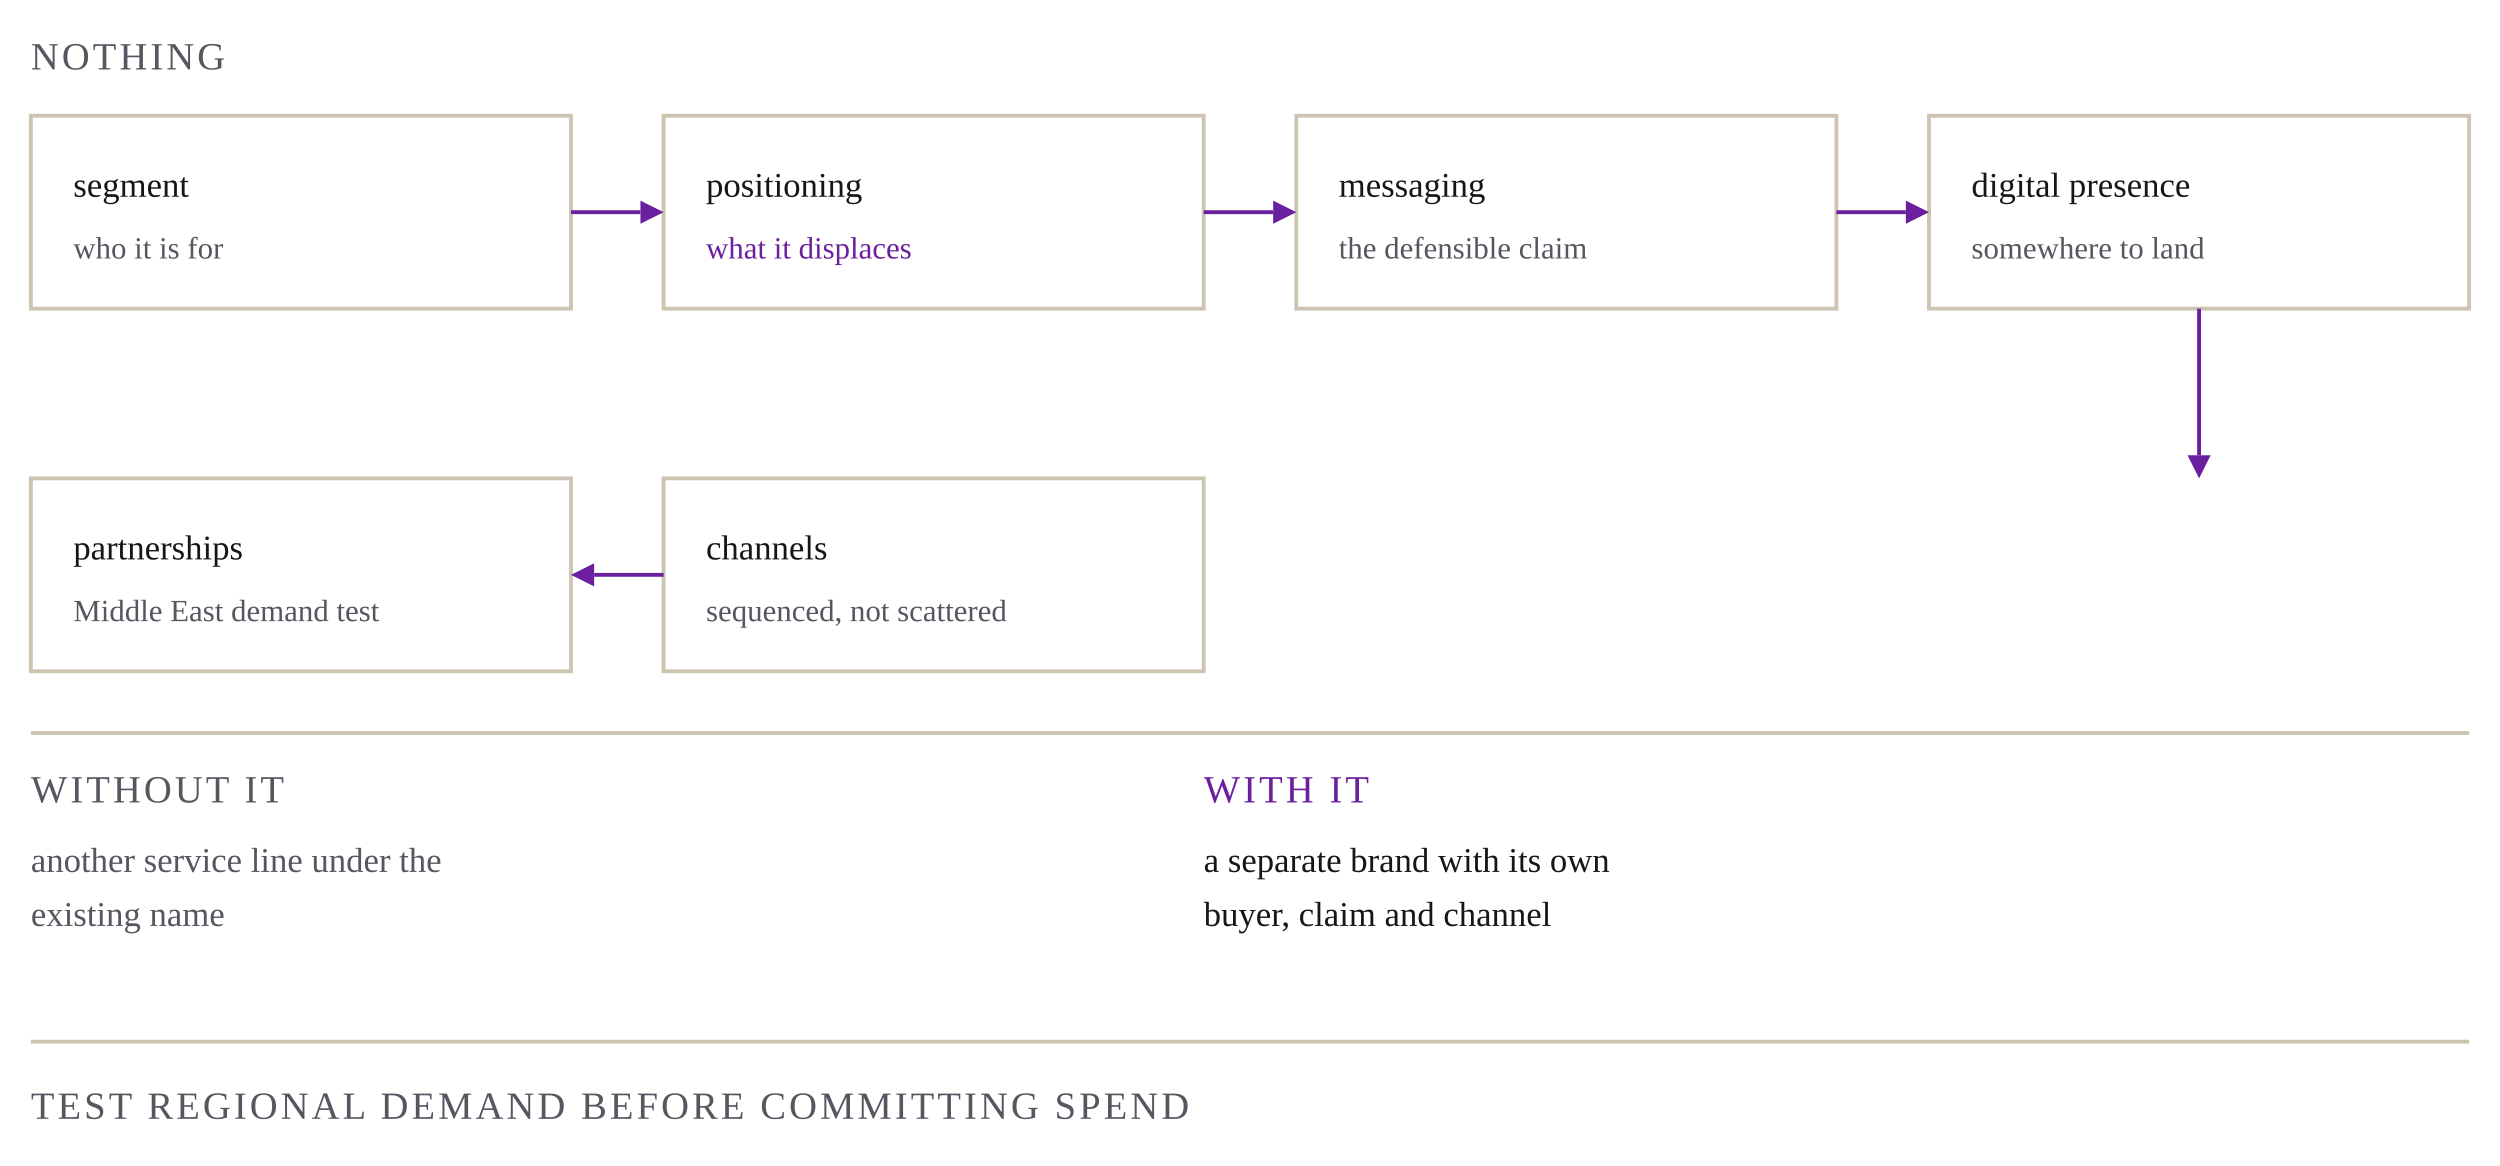
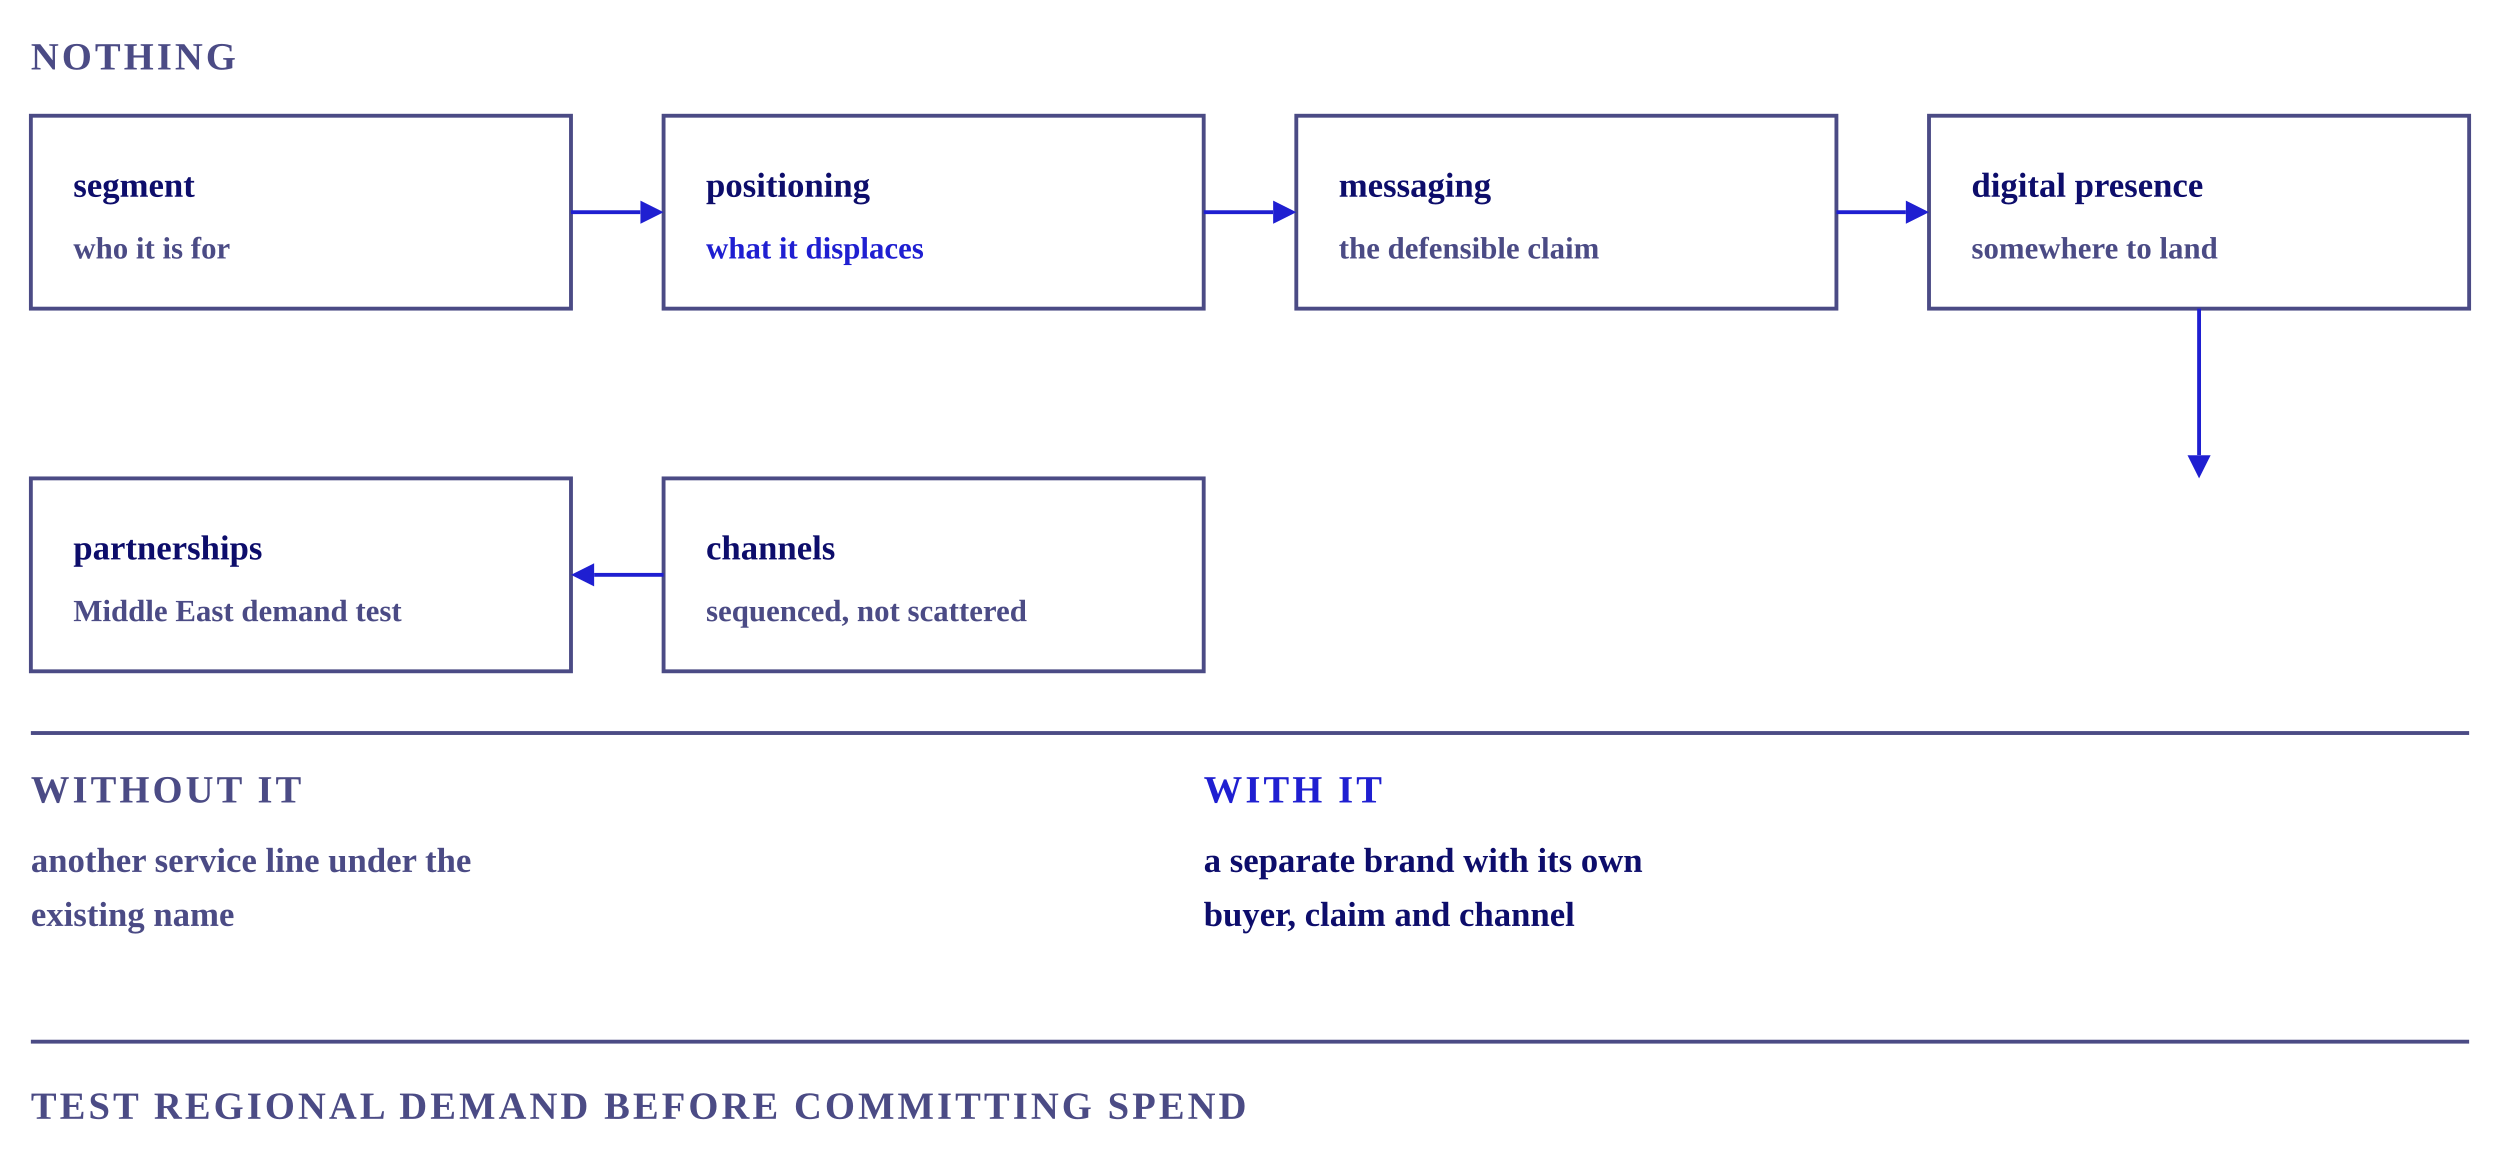
<svg xmlns="http://www.w3.org/2000/svg" viewBox="0 0 648 302" width="648" height="302" role="img" aria-label="segment then positioning then messaging then digital presence then channels then partnerships">
  <style>
-     .ink   { fill: #16161a; }
-     .muted { fill: #5a5460; }
-     .accf  { fill: #6b1f9e; }
-     .acc   { stroke: #6b1f9e; }
-     .box   { fill: none; stroke: #cdc4b2; stroke-width: 1; }
-     .rule  { stroke: #cdc4b2; }
-     text   { font-family: var(--font-plex-mono, "IBM Plex Mono"), ui-monospace, monospace; }
+     .ink   { fill: #0d0d6b; }
+     .muted { fill: #4b4b85; }
+     .accf  { fill: #1f1fd1; }
+     .acc   { stroke: #1f1fd1; }
+     .box   { fill: none; stroke: #4b4b85; stroke-width: 1; }
+     .rule  { stroke: #4b4b85; }
+     text   { font-family: var(--font-sans, "Bricolage Grotesque"), system-ui, sans-serif; font-weight: 600; }
    .lbl   { font-size: 10px; letter-spacing: 0.08em; }
    .sub   { font-size: 9px; }
    .tiny  { font-size: 8px; }
    @media (prefers-color-scheme: dark) {
-       .ink   { fill: #f0ecf5; }
-       .muted { fill: #9a93a8; }
-       .accf  { fill: #b47de8; }
-       .acc   { stroke: #b47de8; }
-       .box, .rule { stroke: #2e2838; }
+       .ink   { fill: #fff6e0; }
+       .muted { fill: #b9b6dc; }
+       .accf  { fill: #9e9eff; }
+       .acc   { stroke: #9e9eff; }
+       .box, .rule { stroke: #b9b6dc; }
    }
  </style>
  <text class="lbl muted" x="8" y="18">NOTHING</text>
  <rect class="box" x="8" y="30" width="140" height="50" />
  <text class="sub ink" x="19" y="51">segment</text>
  <text class="tiny muted" x="19" y="67">who it is for</text>
  <rect class="box" x="172" y="30" width="140" height="50" stroke-width="1.7" />
  <text class="sub ink" x="183" y="51">positioning</text>
  <text class="tiny accf" x="183" y="67">what it displaces</text>
  <rect class="box" x="336" y="30" width="140" height="50" />
  <text class="sub ink" x="347" y="51">messaging</text>
  <text class="tiny muted" x="347" y="67">the defensible claim</text>
  <rect class="box" x="500" y="30" width="140" height="50" />
  <text class="sub ink" x="511" y="51">digital presence</text>
  <text class="tiny muted" x="511" y="67">somewhere to land</text>
  <path class="acc" d="M148 55.0 H166" stroke-width="1" />
  <path class="accf" d="M172 55.0 l-6 -3 v6 z" />
  <path class="acc" d="M312 55.0 H330" stroke-width="1" />
  <path class="accf" d="M336 55.0 l-6 -3 v6 z" />
  <path class="acc" d="M476 55.0 H494" stroke-width="1" />
  <path class="accf" d="M500 55.0 l-6 -3 v6 z" />
  <path class="acc" d="M570.0 80 V118" stroke-width="1" />
  <path class="accf" d="M570.0 124 l-3 -6 h6 z" />
  <rect class="box" x="172" y="124" width="140" height="50" />
  <text class="sub ink" x="183" y="145">channels</text>
  <text class="tiny muted" x="183" y="161">sequenced, not scattered</text>
  <rect class="box" x="8" y="124" width="140" height="50" />
  <text class="sub ink" x="19" y="145">partnerships</text>
  <text class="tiny muted" x="19" y="161">Middle East demand test</text>
  <path class="acc" d="M172 149.0 H154" stroke-width="1" />
  <path class="accf" d="M148 149.0 l6 -3 v6 z" />
  <line class="rule" x1="8" y1="190" x2="640" y2="190" stroke-width="1" />
  <text class="lbl muted" x="8" y="208">WITHOUT IT</text>
  <text class="sub muted" x="8" y="226">another service line under the</text>
  <text class="sub muted" x="8" y="240">existing name</text>
  <text class="lbl accf" x="312" y="208">WITH IT</text>
  <text class="sub ink" x="312" y="226">a separate brand with its own</text>
  <text class="sub ink" x="312" y="240">buyer, claim and channel</text>
  <line class="rule" x1="8" y1="270" x2="640" y2="270" stroke-width="1" />
  <text class="lbl muted" x="8" y="290">TEST REGIONAL DEMAND BEFORE COMMITTING SPEND</text>
</svg>
